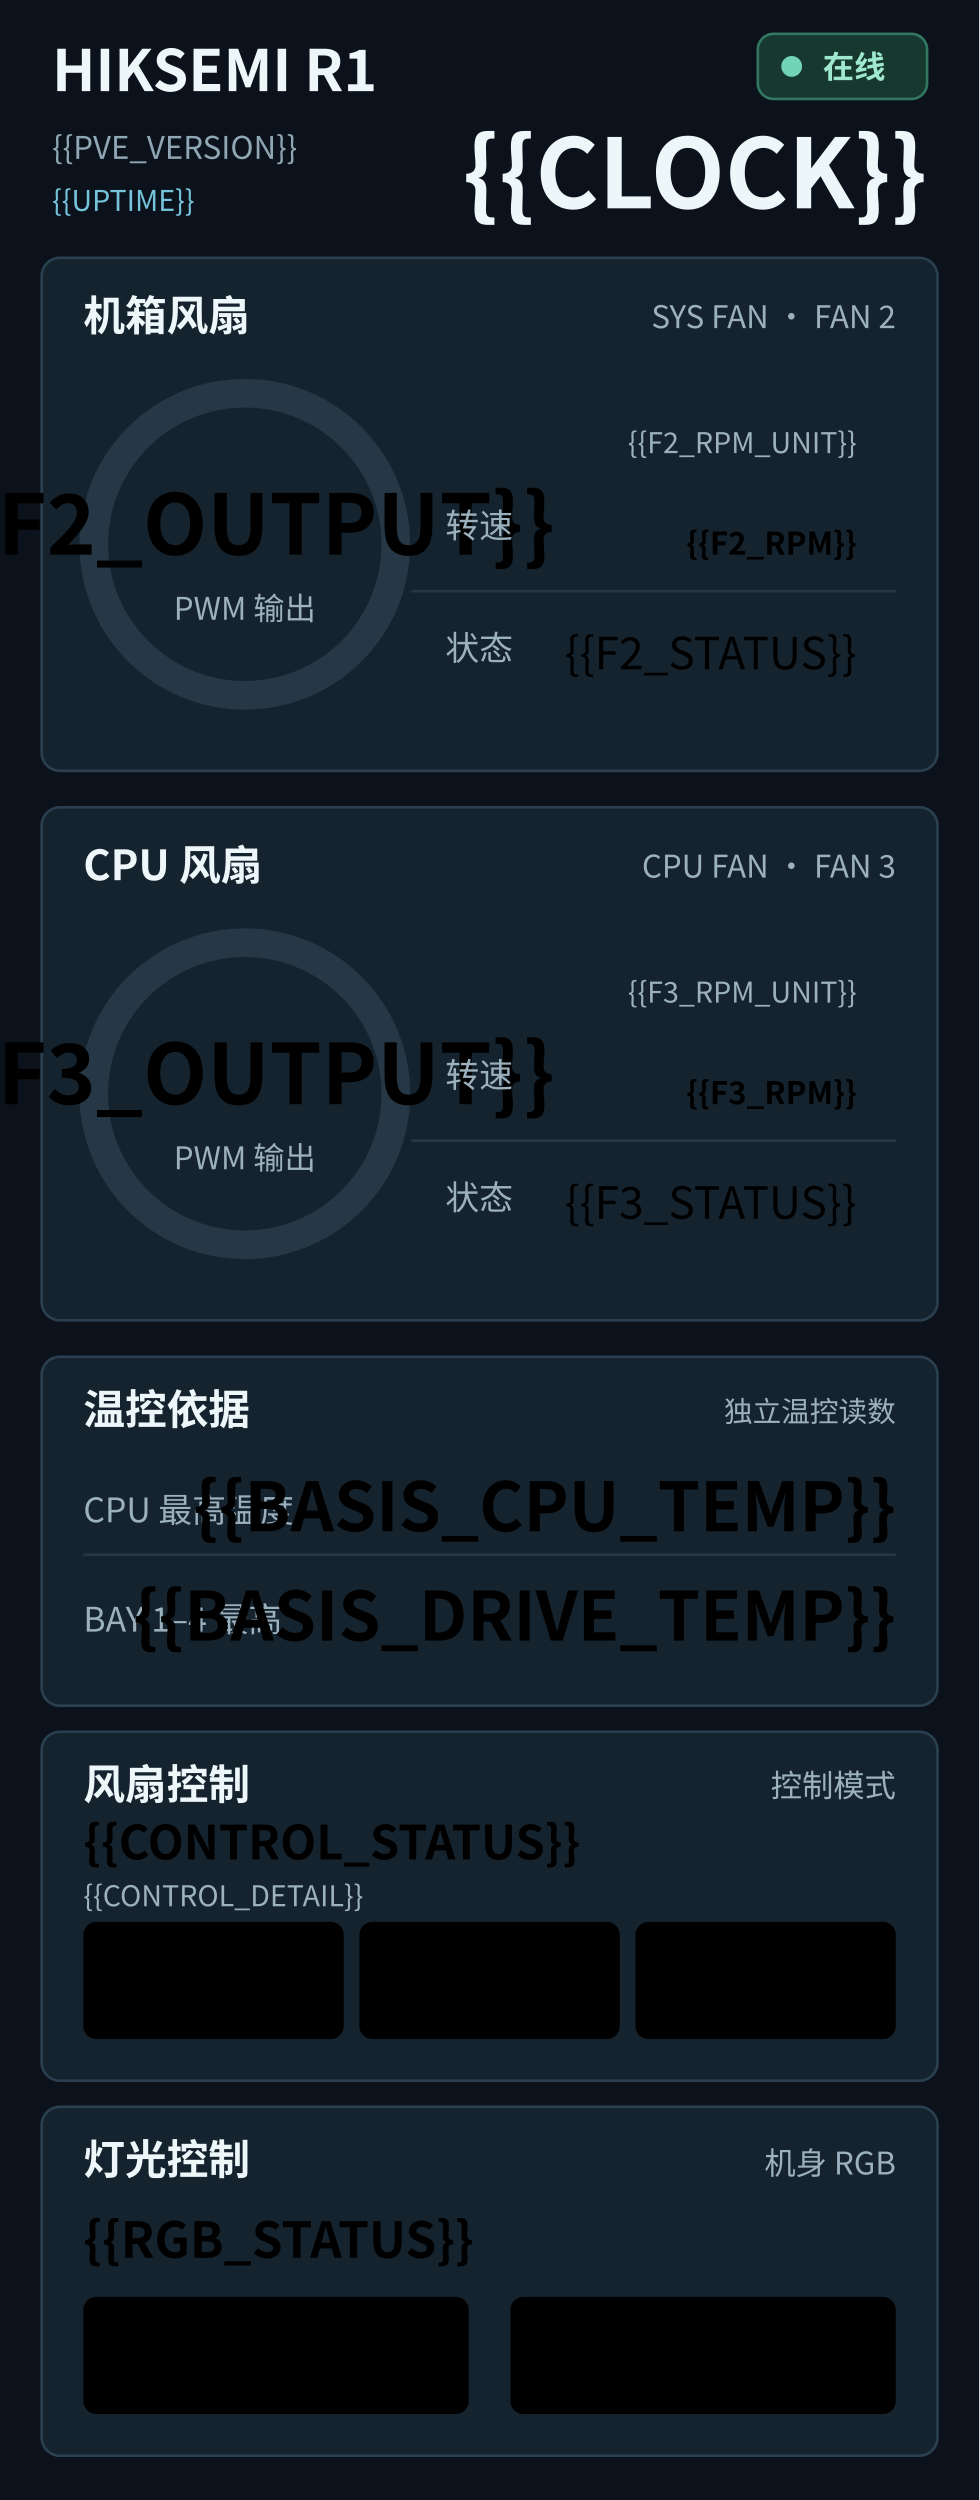
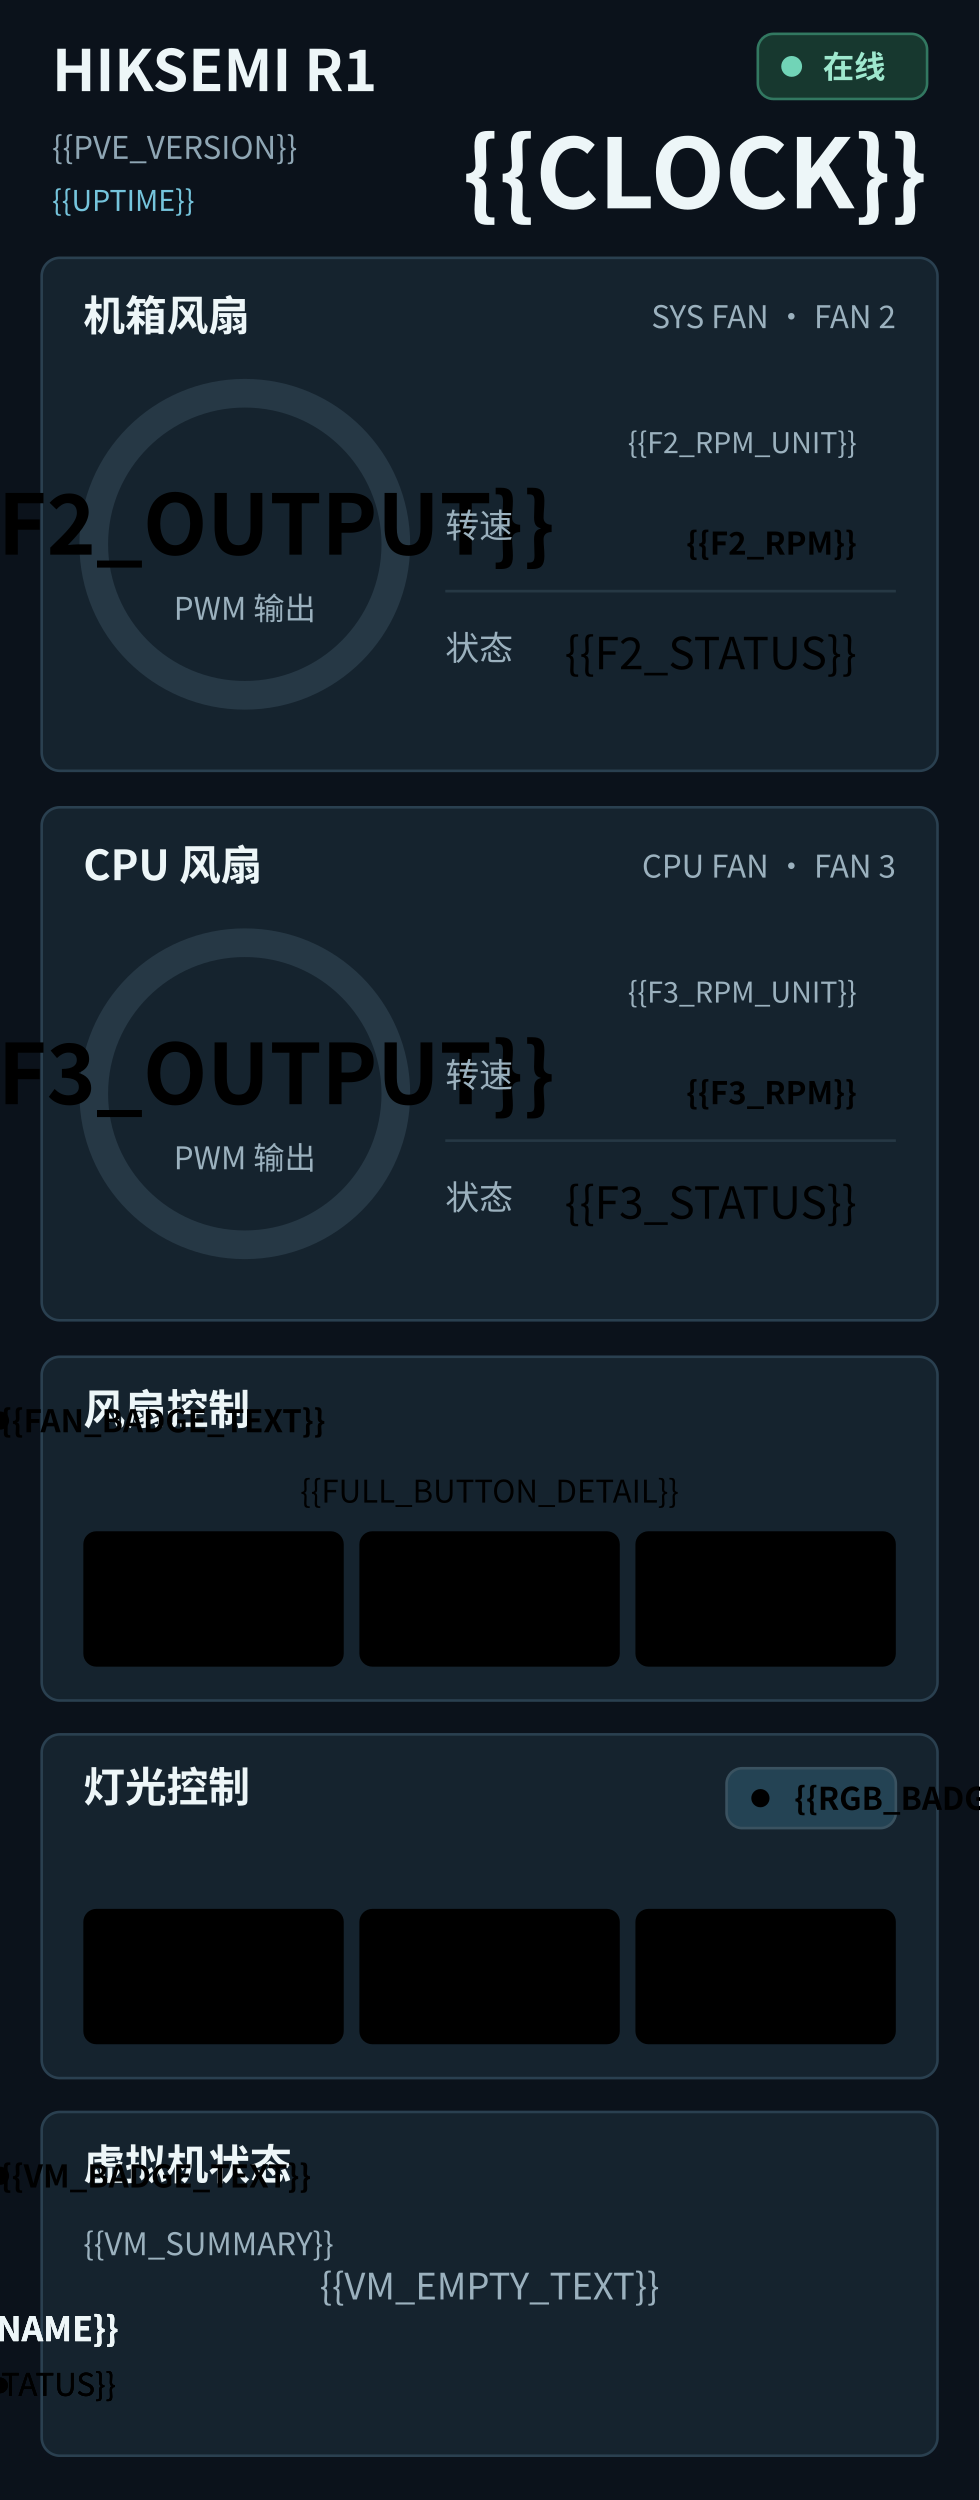
<svg xmlns="http://www.w3.org/2000/svg" width="376" height="960" viewBox="0 0 376 960">
  <rect width="376" height="960" fill="#0b121b" />
  <g font-family="PingFang SC, Noto Sans CJK SC, Arial, sans-serif">
    <text x="20" y="35" fill="#edf6f8" font-size="22" font-weight="700">HIKSEMI R1</text>
    <text x="20" y="61" fill="#8fa6b4" font-size="12">{{PVE_VERSION}}</text>
    <text x="20" y="81" fill="#75c4dc" font-size="11">{{UPTIME}}</text>
    <rect x="291" y="13" width="65" height="25" rx="6" fill="#17382f" stroke="#327861" stroke-width="1" />
    <circle cx="304" cy="25.5" r="4" fill="#71d4b7" />
    <text x="316" y="30" fill="#9ee8ce" font-size="12" font-weight="600">在线</text>
    <text x="356" y="80" fill="#edf6f8" font-size="37" font-weight="700" text-anchor="end">{{CLOCK}}</text>
    <rect x="16" y="99" width="344" height="197" rx="7" fill="#15232e" stroke="#2a4050" />
    <text x="32" y="127" fill="#edf6f8" font-size="16" font-weight="700">机箱风扇</text>
    <text x="344" y="126" fill="#9bb1be" font-size="12" text-anchor="end">SYS FAN · FAN 2</text>
    <circle cx="94" cy="209" r="58" fill="none" stroke="#263845" stroke-width="11" />
    <circle cx="94" cy="209" r="58" fill="none" stroke="{{F2_ARC_COLOR}}" stroke-width="11" stroke-linecap="round" stroke-dasharray="{{F2_ARC}} 364" transform="rotate(-90 94 209)" />
    <text x="94" y="213" fill="{{F2_OUTPUT_COLOR}}" font-size="32" font-weight="700" text-anchor="middle">{{F2_OUTPUT}}</text>
    <text x="94" y="238" fill="#9bb1be" font-size="12" text-anchor="middle">PWM 输出</text>
    <text x="171" y="202" fill="#9bb1be" font-size="13" dominant-baseline="middle">转速</text>
    <text x="329" y="174" fill="#9bb1be" font-size="11" text-anchor="end">{{F2_RPM_UNIT}}</text>
    <text x="329" y="213" fill="{{F2_RPM_COLOR}}" font-size="{{F2_RPM_FONT}}" font-weight="700" text-anchor="end">{{F2_RPM}}</text>
-     <line x1="158" y1="227" x2="344" y2="227" stroke="#3a5260" stroke-opacity="0.45" stroke-width="1" />
+     <line x1="171" y1="227" x2="344" y2="227" stroke="#3a5260" stroke-opacity="0.45" stroke-width="1" />
    <text x="171" y="249" fill="#9bb1be" font-size="13" dominant-baseline="middle">状态</text>
    <text x="329" y="257" fill="{{F2_STATUS_COLOR}}" font-size="17" text-anchor="end">{{F2_STATUS}}</text>
    <rect x="16" y="310" width="344" height="197" rx="7" fill="#15232e" stroke="#2a4050" />
    <text x="32" y="338" fill="#edf6f8" font-size="16" font-weight="700">CPU 风扇</text>
    <text x="344" y="337" fill="#9bb1be" font-size="12" text-anchor="end">CPU FAN · FAN 3</text>
    <circle cx="94" cy="420" r="58" fill="none" stroke="#263845" stroke-width="11" />
    <circle cx="94" cy="420" r="58" fill="none" stroke="{{F3_ARC_COLOR}}" stroke-width="11" stroke-linecap="round" stroke-dasharray="{{F3_ARC}} 364" transform="rotate(-90 94 420)" />
    <text x="94" y="424" fill="{{F3_OUTPUT_COLOR}}" font-size="32" font-weight="700" text-anchor="middle">{{F3_OUTPUT}}</text>
    <text x="94" y="449" fill="#9bb1be" font-size="12" text-anchor="middle">PWM 输出</text>
    <text x="171" y="413" fill="#9bb1be" font-size="13" dominant-baseline="middle">转速</text>
    <text x="329" y="385" fill="#9bb1be" font-size="11" text-anchor="end">{{F3_RPM_UNIT}}</text>
    <text x="329" y="424" fill="{{F3_RPM_COLOR}}" font-size="{{F3_RPM_FONT}}" font-weight="700" text-anchor="end">{{F3_RPM}}</text>
-     <line x1="158" y1="438" x2="344" y2="438" stroke="#3a5260" stroke-opacity="0.45" stroke-width="1" />
+     <line x1="171" y1="438" x2="344" y2="438" stroke="#3a5260" stroke-opacity="0.45" stroke-width="1" />
    <text x="171" y="460" fill="#9bb1be" font-size="13" dominant-baseline="middle">状态</text>
    <text x="329" y="468" fill="{{F3_STATUS_COLOR}}" font-size="17" text-anchor="end">{{F3_STATUS}}</text>
-     <rect x="16" y="521" width="344" height="134" rx="7" fill="#15232e" stroke="#2a4050" />
-     <text x="32" y="547" fill="#edf6f8" font-size="16" font-weight="700">温控依据</text>
-     <text x="344" y="546" fill="#9bb1be" font-size="11" text-anchor="end">独立温控读数</text>
-     <text x="32" y="580" fill="#9bb1be" font-size="13" dominant-baseline="middle">CPU 最高温度</text>
-     <text x="344" y="588" fill="{{BASIS_CPU_COLOR}}" font-size="26" font-weight="700" text-anchor="end">{{BASIS_CPU_TEMP}}</text>
-     <line x1="32" y1="597" x2="344" y2="597" stroke="#3a5260" stroke-opacity="0.45" stroke-width="1" />
-     <text x="32" y="622" fill="#9bb1be" font-size="13" dominant-baseline="middle">BAY 1–4 最高</text>
-     <text x="344" y="630" fill="{{BASIS_DRIVE_COLOR}}" font-size="26" font-weight="700" text-anchor="end">{{BASIS_DRIVE_TEMP}}</text>
-     <rect x="16" y="665" width="344" height="134" rx="7" fill="#15232e" stroke="#2a4050" />
-     <text x="32" y="691" fill="#edf6f8" font-size="16" font-weight="700">风扇控制</text>
-     <text x="344" y="690" fill="#9bb1be" font-size="12" text-anchor="end">控制模式</text>
-     <text x="32" y="714" fill="{{CONTROL_COLOR}}" font-size="18" font-weight="700">{{CONTROL_STATUS}}</text>
-     <text x="32" y="732" fill="#9bb1be" font-size="11">{{CONTROL_DETAIL}}</text>
-     <rect x="32" y="738" width="100" height="45" rx="5" fill="{{FULL_BUTTON_BG}}" />
-     <text x="82" y="766" fill="{{FULL_BUTTON_FG}}" font-size="15" font-weight="700" text-anchor="middle">全速</text>
-     <rect x="138" y="738" width="100" height="45" rx="5" fill="{{HIGH_BUTTON_BG}}" />
-     <text x="188" y="766" fill="{{HIGH_BUTTON_FG}}" font-size="15" font-weight="700" text-anchor="middle">标准</text>
-     <rect x="244" y="738" width="100" height="45" rx="5" fill="{{LOW_BUTTON_BG}}" />
-     <text x="294" y="766" fill="{{LOW_BUTTON_FG}}" font-size="15" font-weight="700" text-anchor="middle">静音</text>
-     <rect x="16" y="809" width="344" height="134" rx="7" fill="#15232e" stroke="#2a4050" />
-     <text x="32" y="835" fill="#edf6f8" font-size="16" font-weight="700">灯光控制</text>
-     <text x="344" y="835" fill="#9bb1be" font-size="12" text-anchor="end">机身 RGB</text>
-     <text x="32" y="867" fill="{{RGB_COLOR}}" font-size="19" font-weight="700">{{RGB_STATUS}}</text>
-     <rect x="32" y="882" width="148" height="45" rx="5" fill="{{RGB_ON_BUTTON_BG}}" />
-     <text x="106" y="910" fill="{{RGB_ON_BUTTON_FG}}" font-size="15" font-weight="700" text-anchor="middle">打开灯光</text>
-     <rect x="196" y="882" width="148" height="45" rx="5" fill="{{RGB_OFF_BUTTON_BG}}" />
-     <text x="270" y="910" fill="{{RGB_OFF_BUTTON_FG}}" font-size="15" font-weight="700" text-anchor="middle">关闭灯光</text>
+     <rect x="16" y="521" width="344" height="132" rx="7" fill="#15232e" stroke="#2a4050" />
+     <text x="32" y="547" fill="#edf6f8" font-size="16" font-weight="700">风扇控制</text>
+     <rect x="{{FAN_BADGE_X}}" y="534" width="{{FAN_BADGE_WIDTH}}" height="23" rx="6" fill="#244354" stroke="#3a5260" stroke-width="1" />
+     <circle cx="{{FAN_BADGE_DOT_X}}" cy="545.5" r="3.5" fill="{{FAN_BADGE_COLOR}}" />
+     <text x="{{FAN_BADGE_TEXT_X}}" y="550" fill="{{FAN_BADGE_COLOR}}" font-size="12" font-weight="600">{{FAN_BADGE_TEXT}}</text>
+     <text x="188" y="577" fill="{{CONTROL_COLOR}}" font-size="12" text-anchor="middle">{{FULL_BUTTON_DETAIL}}</text>
+     <rect x="32" y="588" width="100" height="52" rx="5" fill="{{FULL_BUTTON_BG}}" />
+     <line x1="63" y1="607" x2="57" y2="615" stroke="{{FULL_BUTTON_FG}}" stroke-width="1.5" />
+     <line x1="57" y1="615" x2="61" y2="615" stroke="{{FULL_BUTTON_FG}}" stroke-width="1.5" />
+     <line x1="61" y1="615" x2="59" y2="622" stroke="{{FULL_BUTTON_FG}}" stroke-width="1.5" />
+     <line x1="59" y1="622" x2="66" y2="613" stroke="{{FULL_BUTTON_FG}}" stroke-width="1.5" />
+     <line x1="66" y1="613" x2="62" y2="613" stroke="{{FULL_BUTTON_FG}}" stroke-width="1.5" />
+     <line x1="62" y1="613" x2="63" y2="607" stroke="{{FULL_BUTTON_FG}}" stroke-width="1.5" />
+     <text x="94" y="620" fill="{{FULL_BUTTON_FG}}" font-size="14" font-weight="700" text-anchor="middle">全速</text>
+     <rect x="138" y="588" width="100" height="52" rx="5" fill="{{HIGH_BUTTON_BG}}" />
+     <line x1="164" y1="617" x2="165" y2="613" stroke="{{HIGH_BUTTON_FG}}" stroke-width="1.5" />
+     <line x1="165" y1="613" x2="168" y2="610" stroke="{{HIGH_BUTTON_FG}}" stroke-width="1.5" />
+     <line x1="168" y1="610" x2="172" y2="610" stroke="{{HIGH_BUTTON_FG}}" stroke-width="1.5" />
+     <line x1="172" y1="610" x2="176" y2="613" stroke="{{HIGH_BUTTON_FG}}" stroke-width="1.5" />
+     <line x1="176" y1="613" x2="177" y2="617" stroke="{{HIGH_BUTTON_FG}}" stroke-width="1.5" />
+     <line x1="167" y1="620" x2="174" y2="620" stroke="{{HIGH_BUTTON_FG}}" stroke-width="1.5" />
+     <line x1="171" y1="616" x2="174" y2="612" stroke="{{HIGH_BUTTON_FG}}" stroke-width="1.5" />
+     <text x="200" y="620" fill="{{HIGH_BUTTON_FG}}" font-size="14" font-weight="700" text-anchor="middle">标准</text>
+     <rect x="244" y="588" width="100" height="52" rx="5" fill="{{LOW_BUTTON_BG}}" />
+     <line x1="279" y1="608" x2="275" y2="609" stroke="{{LOW_BUTTON_FG}}" stroke-width="1.5" />
+     <line x1="275" y1="609" x2="272" y2="612" stroke="{{LOW_BUTTON_FG}}" stroke-width="1.5" />
+     <line x1="272" y1="612" x2="272" y2="616" stroke="{{LOW_BUTTON_FG}}" stroke-width="1.5" />
+     <line x1="272" y1="616" x2="275" y2="620" stroke="{{LOW_BUTTON_FG}}" stroke-width="1.5" />
+     <line x1="275" y1="620" x2="279" y2="621" stroke="{{LOW_BUTTON_FG}}" stroke-width="1.5" />
+     <line x1="279" y1="621" x2="283" y2="619" stroke="{{LOW_BUTTON_FG}}" stroke-width="1.5" />
+     <line x1="283" y1="619" x2="279" y2="619" stroke="{{LOW_BUTTON_FG}}" stroke-width="1.5" />
+     <line x1="279" y1="619" x2="276" y2="616" stroke="{{LOW_BUTTON_FG}}" stroke-width="1.5" />
+     <line x1="276" y1="616" x2="276" y2="612" stroke="{{LOW_BUTTON_FG}}" stroke-width="1.5" />
+     <line x1="276" y1="612" x2="279" y2="608" stroke="{{LOW_BUTTON_FG}}" stroke-width="1.5" />
+     <text x="306" y="620" fill="{{LOW_BUTTON_FG}}" font-size="14" font-weight="700" text-anchor="middle">静音</text>
+     <rect x="16" y="666" width="344" height="132" rx="7" fill="#15232e" stroke="#2a4050" />
+     <text x="32" y="692" fill="#edf6f8" font-size="16" font-weight="700">灯光控制</text>
+     <rect x="279" y="679" width="65" height="23" rx="6" fill="#244354" stroke="#3a5260" stroke-width="1" />
+     <circle cx="292" cy="690.5" r="3.5" fill="{{RGB_INDICATOR}}" />
+     <text x="305" y="695" fill="{{RGB_BADGE_COLOR}}" font-size="12" font-weight="600">{{RGB_BADGE_TEXT}}</text>
+     <rect x="32" y="733" width="100" height="52" rx="5" fill="{{RGB_BREATHE_BG}}" />
+     <line x1="54" y1="757" x2="57" y2="755" stroke="{{RGB_BREATHE_FG}}" stroke-width="1.5" />
+     <line x1="57" y1="755" x2="60" y2="755" stroke="{{RGB_BREATHE_FG}}" stroke-width="1.5" />
+     <line x1="60" y1="755" x2="63" y2="757" stroke="{{RGB_BREATHE_FG}}" stroke-width="1.5" />
+     <line x1="63" y1="757" x2="66" y2="757" stroke="{{RGB_BREATHE_FG}}" stroke-width="1.5" />
+     <line x1="66" y1="757" x2="69" y2="755" stroke="{{RGB_BREATHE_FG}}" stroke-width="1.5" />
+     <line x1="54" y1="762" x2="57" y2="760" stroke="{{RGB_BREATHE_FG}}" stroke-width="1.5" />
+     <line x1="57" y1="760" x2="60" y2="760" stroke="{{RGB_BREATHE_FG}}" stroke-width="1.5" />
+     <line x1="60" y1="760" x2="63" y2="762" stroke="{{RGB_BREATHE_FG}}" stroke-width="1.5" />
+     <line x1="63" y1="762" x2="66" y2="762" stroke="{{RGB_BREATHE_FG}}" stroke-width="1.5" />
+     <line x1="66" y1="762" x2="69" y2="760" stroke="{{RGB_BREATHE_FG}}" stroke-width="1.5" />
+     <text x="94" y="765" fill="{{RGB_BREATHE_FG}}" font-size="14" font-weight="700" text-anchor="middle">呼吸</text>
+     <rect x="138" y="733" width="100" height="52" rx="5" fill="{{RGB_STEADY_BG}}" />
+     <circle cx="171" cy="759" r="4" fill="none" stroke="{{RGB_STEADY_FG}}" stroke-width="1.5" />
+     <line x1="171" y1="749" x2="171" y2="752" stroke="{{RGB_STEADY_FG}}" stroke-width="1.5" />
+     <line x1="171" y1="766" x2="171" y2="769" stroke="{{RGB_STEADY_FG}}" stroke-width="1.5" />
+     <line x1="161" y1="759" x2="164" y2="759" stroke="{{RGB_STEADY_FG}}" stroke-width="1.5" />
+     <line x1="178" y1="759" x2="181" y2="759" stroke="{{RGB_STEADY_FG}}" stroke-width="1.5" />
+     <line x1="164" y1="752" x2="166" y2="754" stroke="{{RGB_STEADY_FG}}" stroke-width="1.5" />
+     <line x1="176" y1="764" x2="178" y2="766" stroke="{{RGB_STEADY_FG}}" stroke-width="1.5" />
+     <line x1="164" y1="766" x2="166" y2="764" stroke="{{RGB_STEADY_FG}}" stroke-width="1.5" />
+     <line x1="176" y1="754" x2="178" y2="752" stroke="{{RGB_STEADY_FG}}" stroke-width="1.5" />
+     <text x="200" y="765" fill="{{RGB_STEADY_FG}}" font-size="14" font-weight="700" text-anchor="middle">常亮</text>
+     <rect x="244" y="733" width="100" height="52" rx="5" fill="{{RGB_OFF_BUTTON_BG}}" />
+     <circle cx="277" cy="759" r="7" fill="none" stroke="{{RGB_OFF_BUTTON_FG}}" stroke-width="1.5" />
+     <line x1="272" y1="754" x2="282" y2="764" stroke="{{RGB_OFF_BUTTON_FG}}" stroke-width="1.5" />
+     <text x="306" y="765" fill="{{RGB_OFF_BUTTON_FG}}" font-size="14" font-weight="700" text-anchor="middle">关闭</text>
+     <rect x="16" y="811" width="344" height="132" rx="7" fill="#15232e" stroke="#2a4050" />
+     <text x="32" y="837" fill="#edf6f8" font-size="16" font-weight="700">虚拟机状态</text>
+     <rect x="{{VM_BADGE_X}}" y="824" width="{{VM_BADGE_WIDTH}}" height="23" rx="6" fill="#244354" stroke="#3a5260" stroke-width="1" />
+     <circle cx="{{VM_BADGE_DOT_X}}" cy="835.5" r="3.5" fill="{{VM_BADGE_COLOR}}" />
+     <text x="{{VM_BADGE_TEXT_X}}" y="840" fill="{{VM_BADGE_COLOR}}" font-size="12" font-weight="600">{{VM_BADGE_TEXT}}</text>
+     <text x="188" y="883" fill="#9bb1be" font-size="14" text-anchor="middle">{{VM_EMPTY_TEXT}}</text>
+     <text x="32" y="866" fill="#9bb1be" font-size="12">{{VM_SUMMARY}}</text>
+     <rect x="{{VM0_X}}" y="878" width="{{VM0_WIDTH}}" height="52" rx="5" fill="#244354" fill-opacity="{{VM0_VISIBLE}}" stroke="#3a5260" stroke-width="1" stroke-opacity="{{VM0_VISIBLE}}" />
+     <text x="{{VM0_CENTER}}" y="899" fill="#edf6f8" font-size="13" font-weight="600" text-anchor="middle">{{VM0_NAME}}</text>
+     <circle cx="{{VM0_DOT_X}}" cy="916" r="3" fill="{{VM0_COLOR}}" fill-opacity="{{VM0_VISIBLE}}" />
+     <text x="{{VM0_STATUS_X}}" y="920" fill="{{VM0_COLOR}}" font-size="12" text-anchor="middle">{{VM0_STATUS}}</text>
+     <rect x="{{VM1_X}}" y="878" width="{{VM1_WIDTH}}" height="52" rx="5" fill="#244354" fill-opacity="{{VM1_VISIBLE}}" stroke="#3a5260" stroke-width="1" stroke-opacity="{{VM1_VISIBLE}}" />
+     <text x="{{VM1_CENTER}}" y="899" fill="#edf6f8" font-size="13" font-weight="600" text-anchor="middle">{{VM1_NAME}}</text>
+     <circle cx="{{VM1_DOT_X}}" cy="916" r="3" fill="{{VM1_COLOR}}" fill-opacity="{{VM1_VISIBLE}}" />
+     <text x="{{VM1_STATUS_X}}" y="920" fill="{{VM1_COLOR}}" font-size="12" text-anchor="middle">{{VM1_STATUS}}</text>
+     <rect x="{{VM2_X}}" y="878" width="{{VM2_WIDTH}}" height="52" rx="5" fill="#244354" fill-opacity="{{VM2_VISIBLE}}" stroke="#3a5260" stroke-width="1" stroke-opacity="{{VM2_VISIBLE}}" />
+     <text x="{{VM2_CENTER}}" y="899" fill="#edf6f8" font-size="13" font-weight="600" text-anchor="middle">{{VM2_NAME}}</text>
+     <circle cx="{{VM2_DOT_X}}" cy="916" r="3" fill="{{VM2_COLOR}}" fill-opacity="{{VM2_VISIBLE}}" />
+     <text x="{{VM2_STATUS_X}}" y="920" fill="{{VM2_COLOR}}" font-size="12" text-anchor="middle">{{VM2_STATUS}}</text>
  </g>
</svg>
